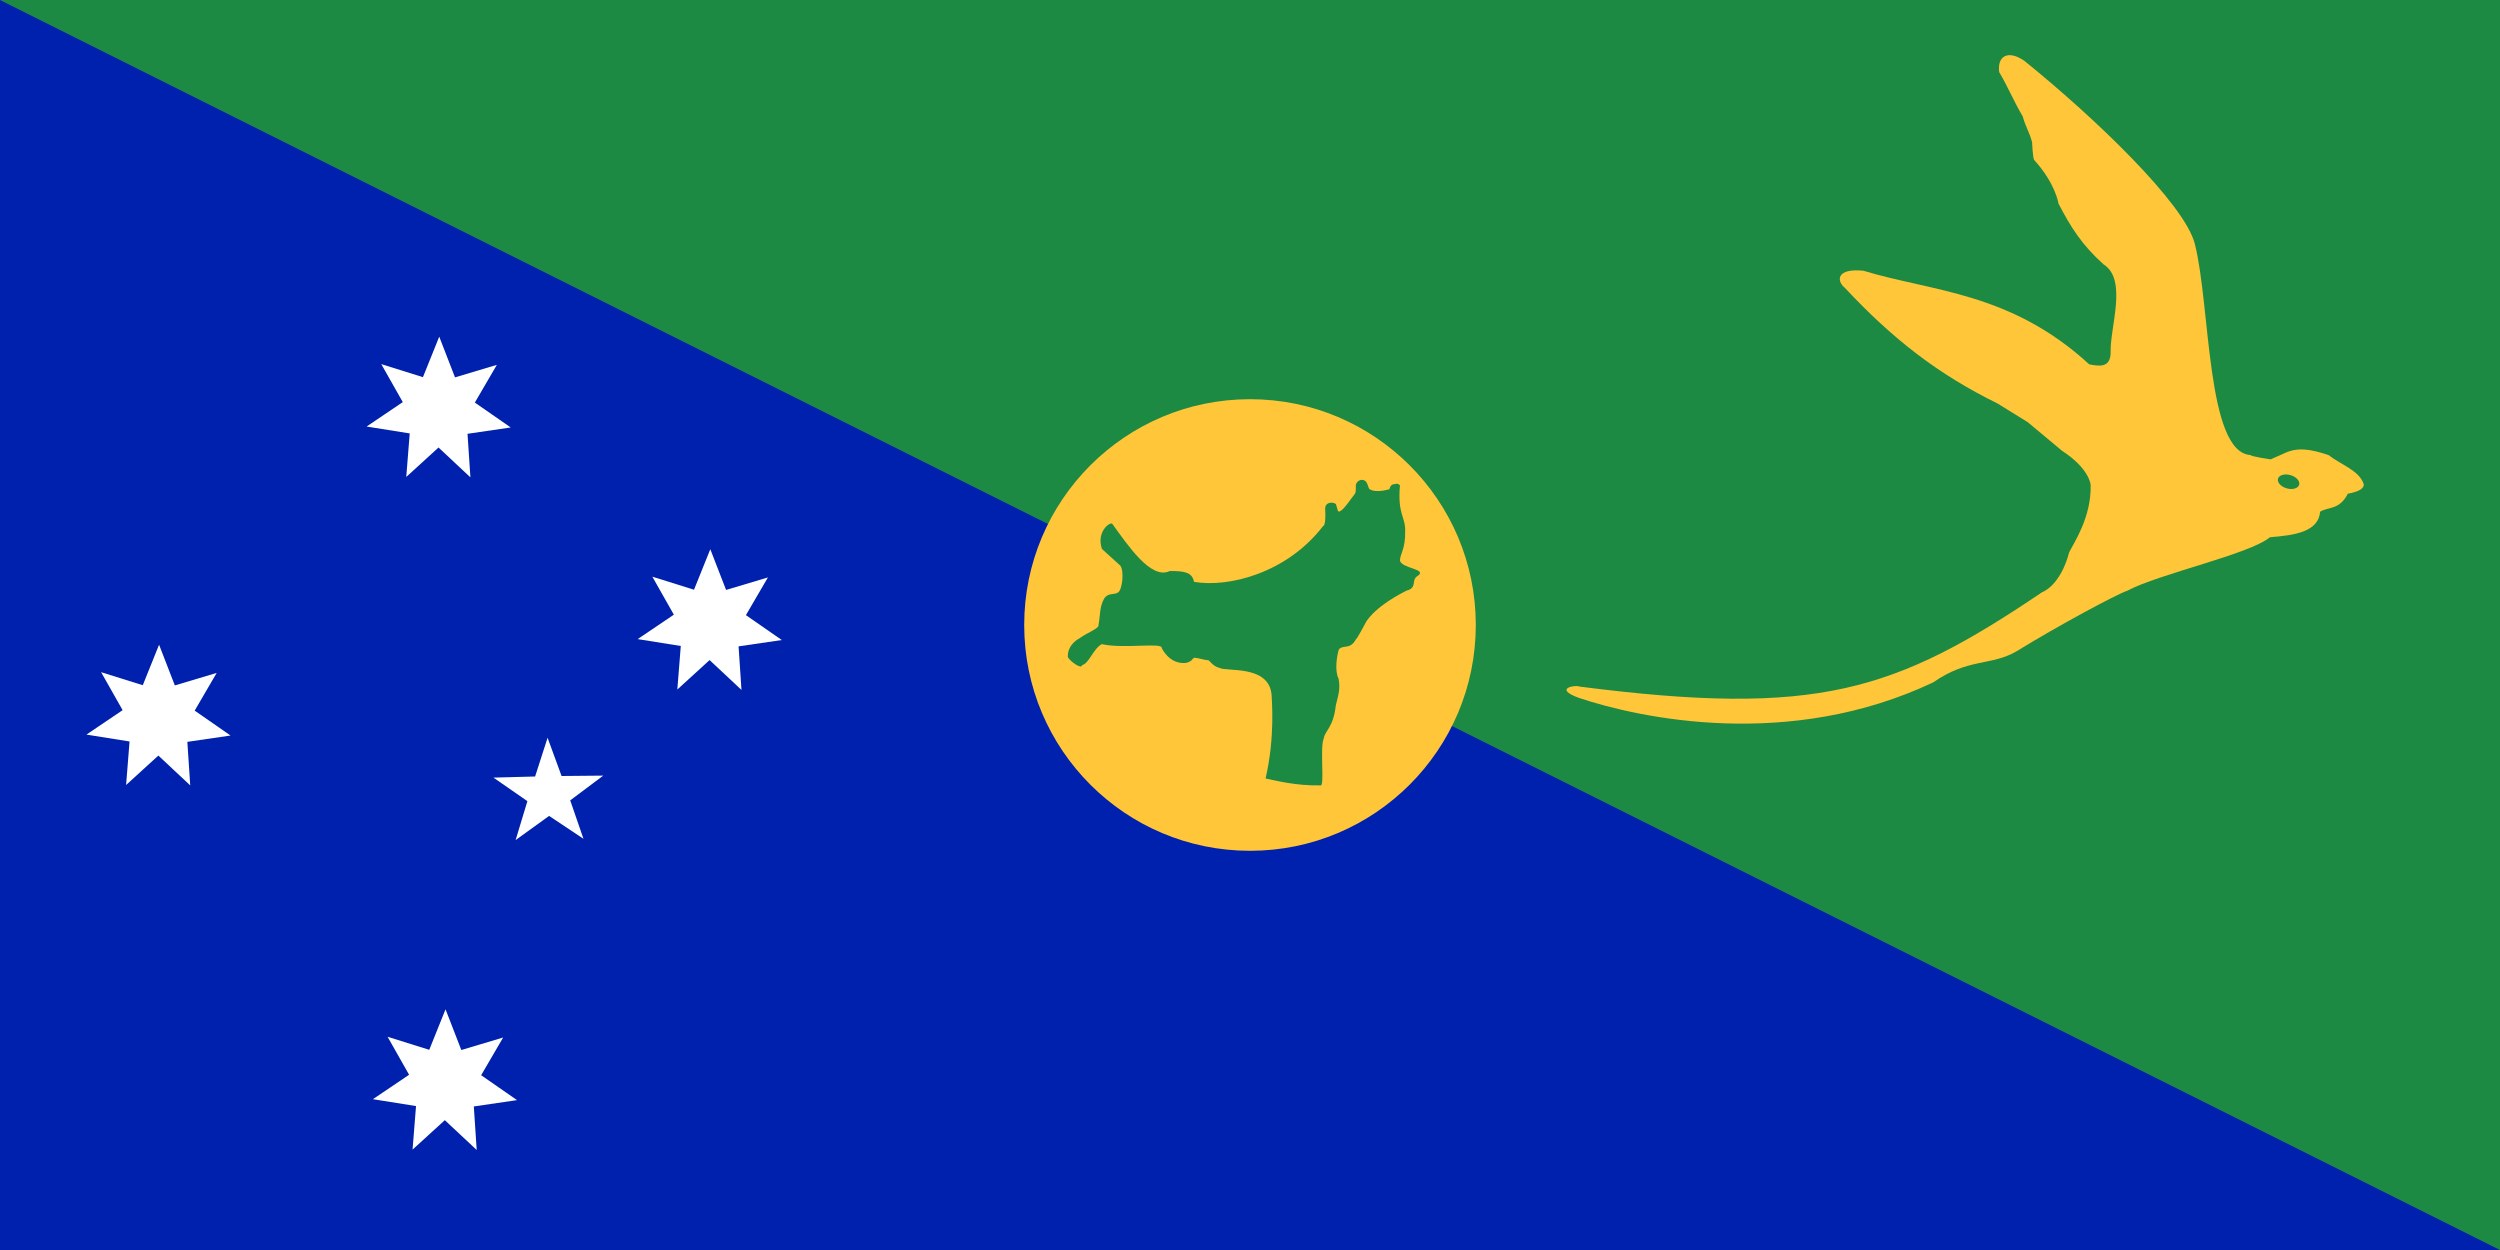
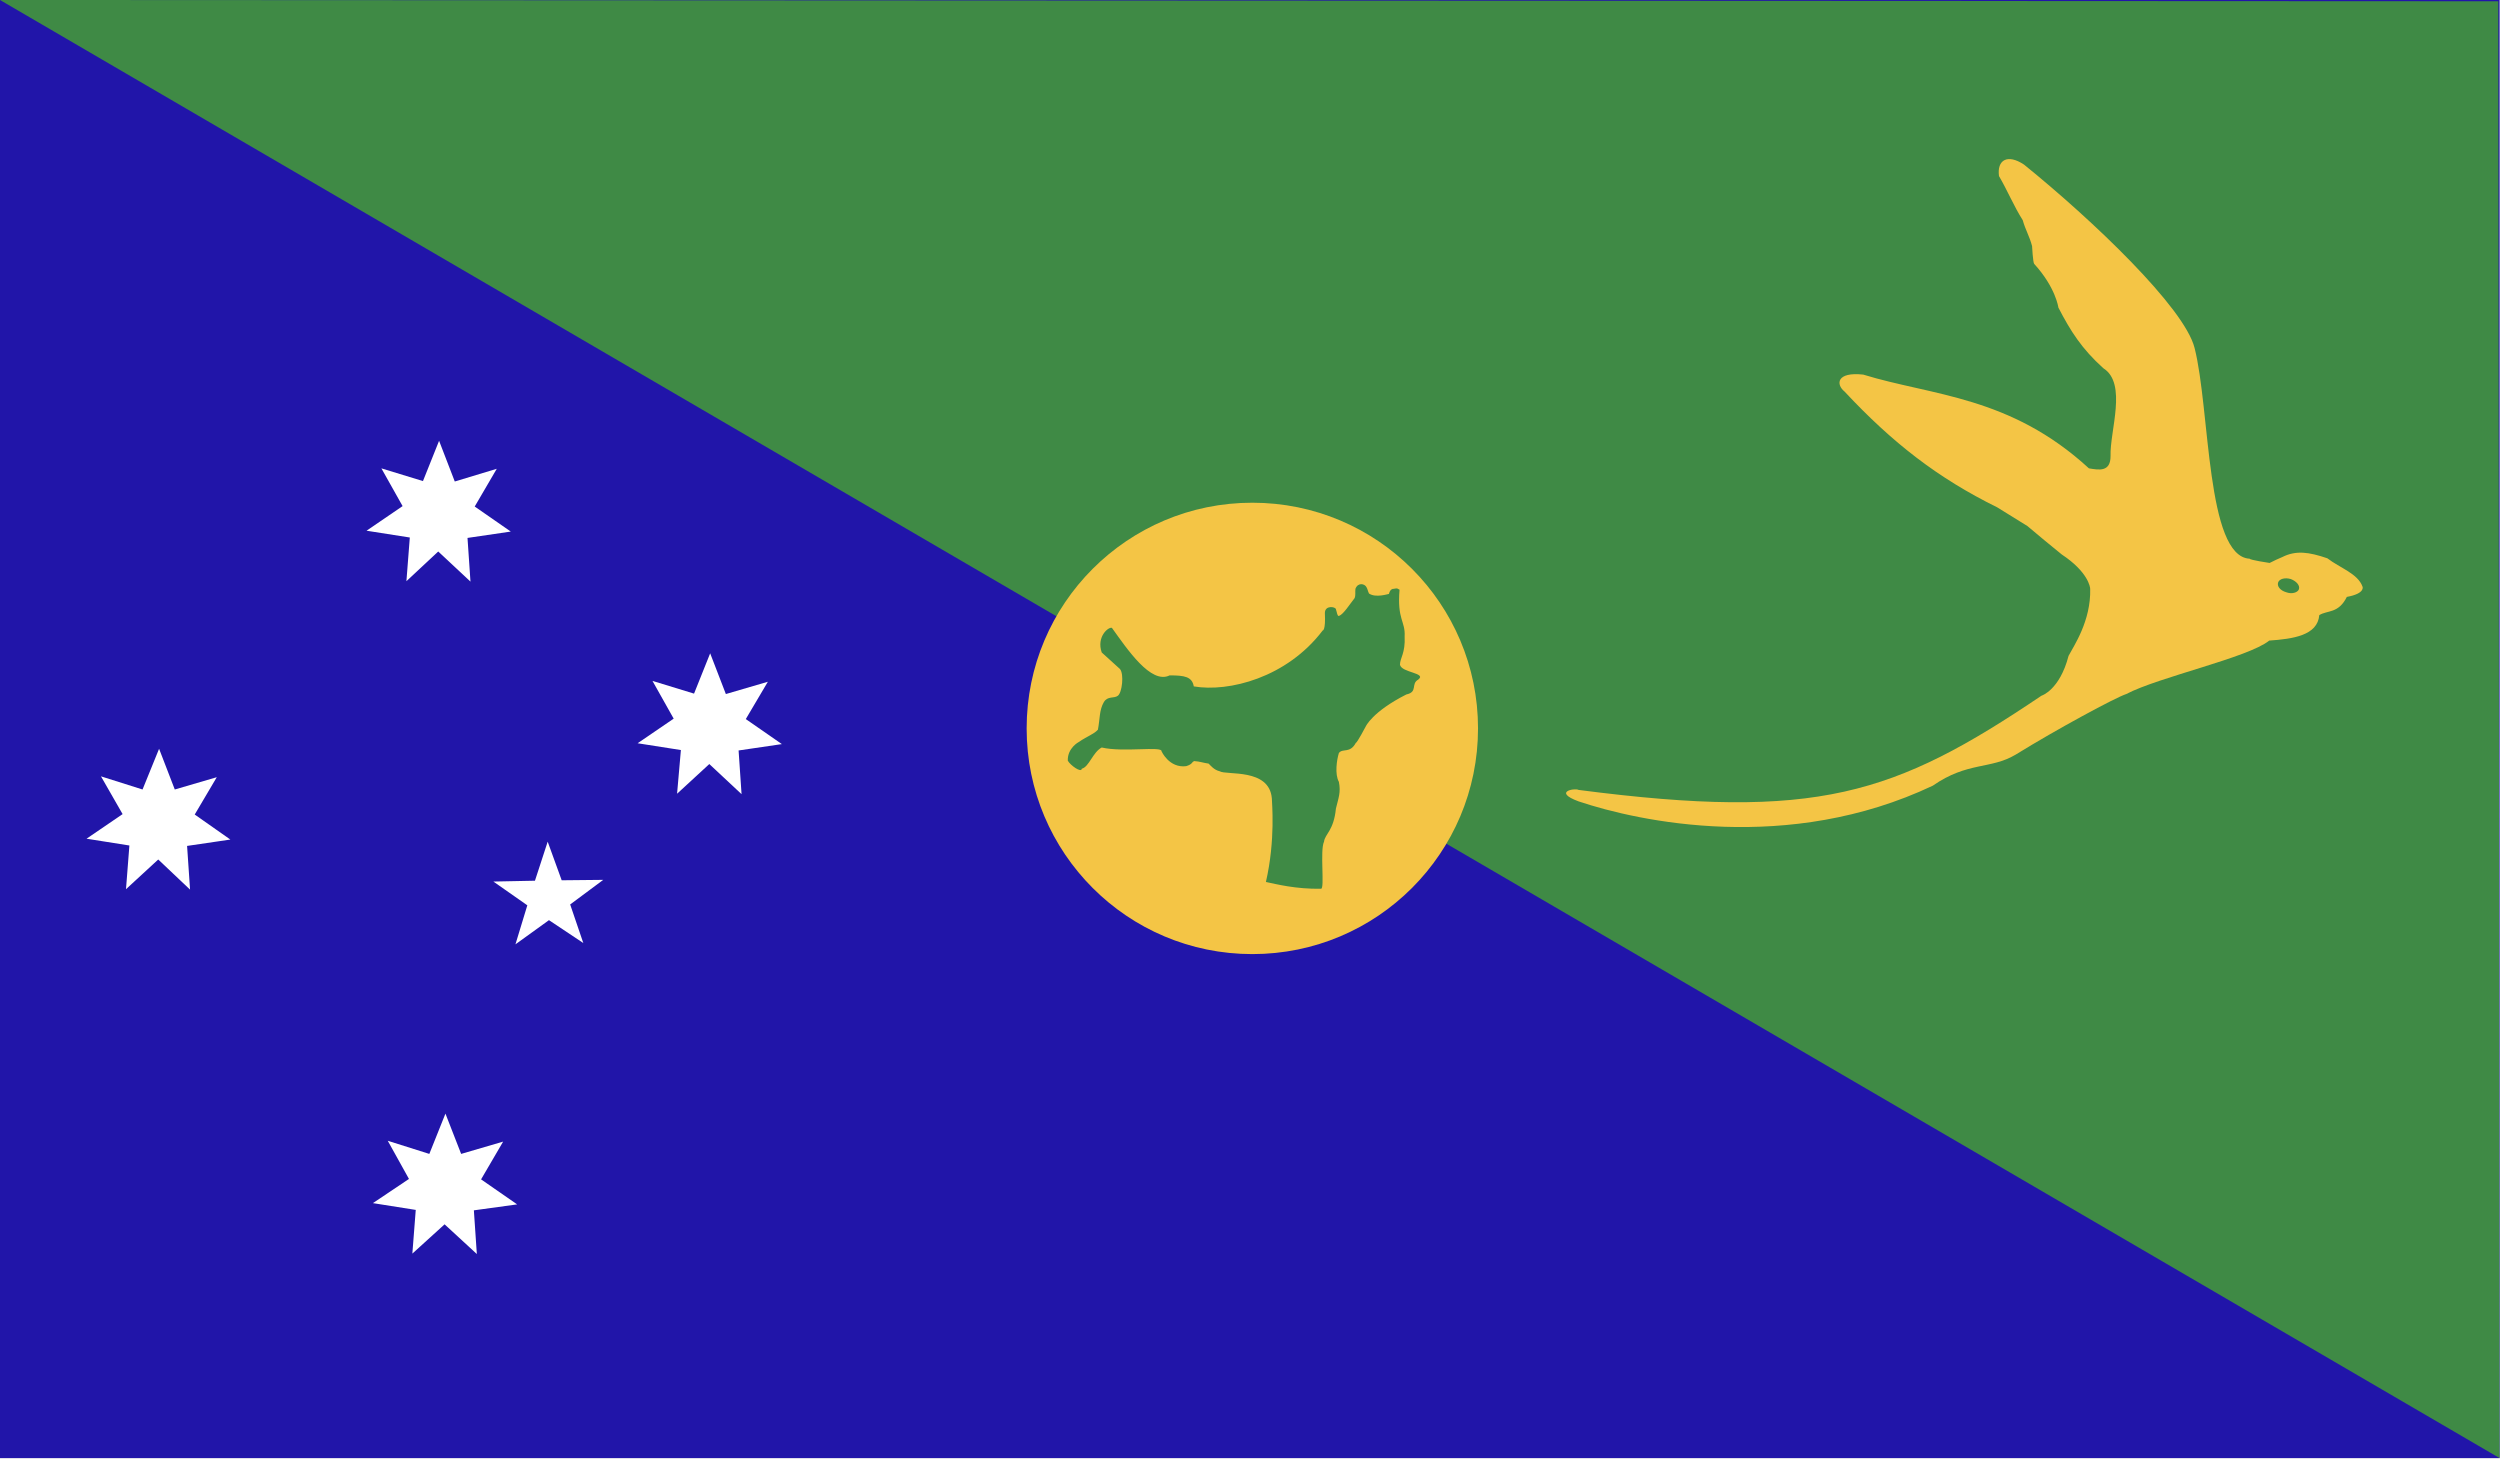
- <svg xmlns="http://www.w3.org/2000/svg" xmlns:xlink="http://www.w3.org/1999/xlink" viewBox="0 0 1000 500">
-   <rect width="1000" height="500" fill="#0021ad" />
-   <path d="M0,0H1000V500z" fill="#1c8a42" />
-   <circle cx="500" cy="250" r="90.32" fill="#ffc639" />
-   <path fill="#1c8a42" d="m444.84,209.43c6.179,8.477,15.542,22.689,23.072,18.979,5.876,0.02,8.91,0.433,9.706,4.344,13.859,2.359,37.153-3.487,51.647-22.366,0,0,1.22,0.161,0.796-7.015,0.081-3.125,4.274-2.5,4.374-1.482,0.585,1.552,0.484,2.711,1.27,2.752,1.784-0.595,4.223-4.596,6.269-7.136,0.554-1.119,0.252-2.298,0.383-3.709,1.079-2.651,3.77-2.076,4.334-0.685,0.514,0.897,0.524,1.583,1.028,2.479,2.732,1.824,7.66,0.121,8.043,0.121,0.484-2.228,1.915-2.016,1.915-2.016,1.824-0.403,1.109-0.242,2.308,0.383-1.058,12.005,2.359,12.539,2.076,18.697,0.121,6.874-2.076,8.829-2.076,11.45,0.695,3.205,10.835,3.316,7.267,6.027-3.135,1.673,0.01,4.808-4.707,6.027-13.728,6.965-16.359,12.942-16.359,12.942s-3.447,6.511-3.83,6.511c-2.298,4.344-5.211,1.976-6.834,4.092-0.806,2.661-1.714,8.557-0.101,11.622,0.806,4.213-0.101,6.511-1.109,10.724-0.907,8.789-4.395,10.12-4.798,13.204-1.613,3.296,0.343,18.778-1.189,18.778-10.22,0.202-18.052-1.955-22.094-2.762,3.941-16.984,2.409-31.901,2.409-33.433-1.008-12.146-18.193-9.192-20.824-10.805-2.177-0.464-3.548-2.238-4.314-3.004-2.429-0.262-3.336-0.816-5.765-1.068-1.21,0.605-0.484,1.23-3.185,2.066-6.854,0.827-9.878-5.977-9.878-5.977,0.333-2.288-15.411,0.464-23.969-1.522-3.508,1.955-5.04,7.741-7.912,8.426-0.081,1.794-4.727-1.472-5.665-3.236-0.192-5.13,4.475-7.398,4.475-7.398,3.709-2.611,5.907-3.034,7.691-4.838,0.897-4.465,0.443-7.771,2.349-11.128,1.613-2.56,3.991-1.361,5.604-2.51,1.734-1.149,2.469-8.668,0.867-10.724,0,0-6.935-6.259-7.318-6.642-2.258-6.471,2.641-10.644,4.042-10.17z" />
-   <path fill="#ffc639" d="m877.93,97.555c-4.092-16.194-40.721-51.071-68.247-73.265-6.572-4.477-10.855-1.81-9.999,4.573,3.427,5.716,5.997,12,9.424,17.716,0.958,3.81,2.762,6.477,3.719,10.286,0,0,0.282,6.573,0.857,7.144,8.568,9.433,9.716,17.432,9.716,17.432,4.949,9.526,9.334,16.478,18.002,24.29,9.716,6.098,2.57,25.047,2.853,35.147,0,6.38-4.566,5.624-8.567,4.858-31.528-28.958-62.774-29.049-90.301-37.435-10.765-1.139-10.956,4.002-7.428,6.854,19.242,20.582,37.334,34.582,61.151,46.294,4.002,2.479,8.003,4.959,12.005,7.439,4.566,3.81,9.142,7.62,13.708,11.43,10.573,6.854,11.44,13.143,11.44,13.708,0.282,12.861-6.582,22.86-8.578,26.861-3.608,13.637-10.855,16.006-10.855,16.006-58.874,39.723-89.737,50.004-185.18,37.717-1.431-0.756-10.573,0.766,0,4.576,24.291,8.094,83.961,21.076,141.69-6.259,13.859-9.716,23.132-6.531,33.171-12.347,16.49-10.17,40.035-22.83,44.319-24.251,12.861-6.864,48.865-14.575,57.16-21.439,9.515-0.766,19.393-2.016,20.058-10.2,3.125-2.026,7.701-0.544,11.097-7.217,7.549-1.31,6.279-4.012,6.279-4.012-1.905-5.332-8.961-7.529-14-11.43-7.439-2.479-12.579-3.246-18.012-0.575-1.714,0.766-3.427,1.522-5.141,2.288,0,0-8.003-1.149-8.003-1.714-17.78-0.978-16.046-59.902-22.336-84.478z" />
-   <path fill="#1c8a42" d="m919.63,194.01a4.402,2.751,15.947,0,1,-8.396,-2.637,4.402,2.751,15.947,0,1,8.396,2.637z" />
-   <g fill="#fff">
-     <path id="s" d="m188.16,190.94-12.751-11.936-12.904,11.77,1.383-17.405-17.249-2.753,14.475-9.774-8.606-15.197,16.668,5.22,6.518-16.204,6.31,16.287,16.734-5.007-8.8,15.086,14.348,9.959-17.283,2.531,1.159,17.424z" />
-     <path d="m233.39,335.53-13.752-9.167-13.391,9.664,4.712-15.568-13.582-9.415,16.667-0.445,4.988-15.496,5.595,15.299,16.667-0.155-13.21,9.902,5.307,15.382z" />
-     <use xlink:href="#s" x="2.522" y="269.061" />
-     <use xlink:href="#s" x="-112.066" y="123.223" />
-     <use xlink:href="#s" x="108.427" y="85.027" />
-   </g>
+ <svg xmlns="http://www.w3.org/2000/svg" viewBox="0 0 58.93 34.37">
+   <path fill="#2115a9" d="M0 0h58.92v34.37H0z" />
+   <path fill="#3f8a45" d="M0 0l58.92 34.37L58.89.03z" />
+   <path d="M34.84 17.17c0 2.94-2.38 5.32-5.32 5.32-2.94 0-5.32-2.38-5.32-5.32 0-2.94 2.38-5.32 5.32-5.32 2.94 0 5.32 2.38 5.32 5.32" fill="#f4c545" />
+   <path d="M26.21 14.8c.36.5.92 1.34 1.36 1.12.35 0 .53.03.57.26.82.14 2.19-.2 3.04-1.32 0 0 .07.01.05-.41 0-.19.25-.15.26-.09.03.09.03.16.07.16.11-.04.25-.27.37-.42.03-.07.01-.14.02-.22.06-.16.22-.12.26-.04.03.05.03.09.06.15.16.11.45.01.47.01.03-.13.11-.12.11-.12.11-.02.07-.01.14.02-.06.71.14.74.12 1.1.02.4-.11.51-.11.67.04.19.64.19.43.35-.18.1 0 .29-.28.35-.81.41-.96.76-.96.76s-.2.38-.23.38c-.14.26-.31.12-.4.24-.05.16-.1.5 0 .68.05.25-.01.38-.07.63-.05.52-.26.6-.28.78-.1.2.02 1.11-.07 1.11-.6.01-1.06-.11-1.3-.16.23-1 .14-1.88.14-1.97-.06-.72-1.07-.54-1.23-.64-.13-.03-.21-.13-.26-.18-.14-.02-.2-.05-.34-.06-.07.03-.03.07-.19.12-.4.05-.58-.35-.58-.35.02-.13-.91.03-1.41-.09-.21.11-.3.46-.47.5-.01.11-.28-.09-.33-.19-.01-.3.26-.44.26-.44.22-.15.35-.18.45-.29.05-.26.03-.46.14-.65.09-.15.24-.08.33-.15.1-.07.15-.51.05-.63 0 0-.41-.37-.43-.39-.13-.37.16-.61.24-.58" fill="#3f8a45" />
+   <path d="M51.73 8.2c-.24-.95-2.4-3.01-4.02-4.32-.39-.26-.64-.11-.59.27.2.34.35.71.56 1.04.06.22.16.38.22.61 0 0 .02.39.05.42.51.56.57 1.03.57 1.03.29.56.55.97 1.06 1.43.57.36.15 1.48.17 2.07 0 .38-.27.33-.51.29-1.86-1.71-3.7-1.71-5.32-2.21-.63-.07-.65.23-.44.4 1.13 1.21 2.2 2.04 3.6 2.73.24.15.47.29.71.44.27.23.54.45.81.67.62.41.67.77.67.81.02.76-.39 1.35-.51 1.58-.21.81-.64.94-.64.94-3.47 2.34-5.29 2.95-10.91 2.22-.08-.05-.62.04 0 .27 1.43.48 4.95 1.24 8.35-.37.82-.57 1.36-.38 1.95-.73.97-.6 2.36-1.35 2.61-1.43.76-.4 2.88-.86 3.37-1.26.56-.04 1.14-.12 1.18-.6.19-.12.45-.03.65-.43.44-.08.37-.24.37-.24-.11-.31-.53-.44-.83-.67-.44-.15-.74-.19-1.06-.03-.1.04-.2.09-.3.14 0 0-.47-.07-.47-.1-1.03-.05-.93-3.52-1.3-4.97" fill="#f4c545" />
+   <path d="M54.19 13.89c-.03.08-.17.12-.3.07-.14-.04-.22-.14-.19-.23s.17-.12.3-.08c.13.05.22.15.19.24" fill="#3f8a45" />
+   <path fill="#fff" d="M11.09 13.71l-.76-.71-.75.7.08-1.03-1.02-.16.85-.58-.5-.89.98.3.38-.95.37.96.99-.3-.52.89.85.59-1.02.15zM13.75 22.23l-.81-.54-.79.57.28-.92-.8-.56.98-.02.3-.92.33.91.98-.01-.78.58zM17.48 18.72l-.76-.71-.76.7.09-1.03-1.02-.16.85-.58-.5-.89.98.3.38-.95.37.96.99-.29-.52.88.85.59-1.02.15zM4.48 20.97l-.75-.71-.76.7.08-1.03-1.01-.16.85-.58-.51-.89.98.31.39-.96.37.96.99-.29-.52.88.84.59-1.02.15zM11.24 29.56l-.76-.7-.76.69.08-1.03-1.01-.16.85-.57-.5-.9.98.31.38-.95.37.95.99-.29-.52.89.85.59-1.02.14z" />
</svg>
